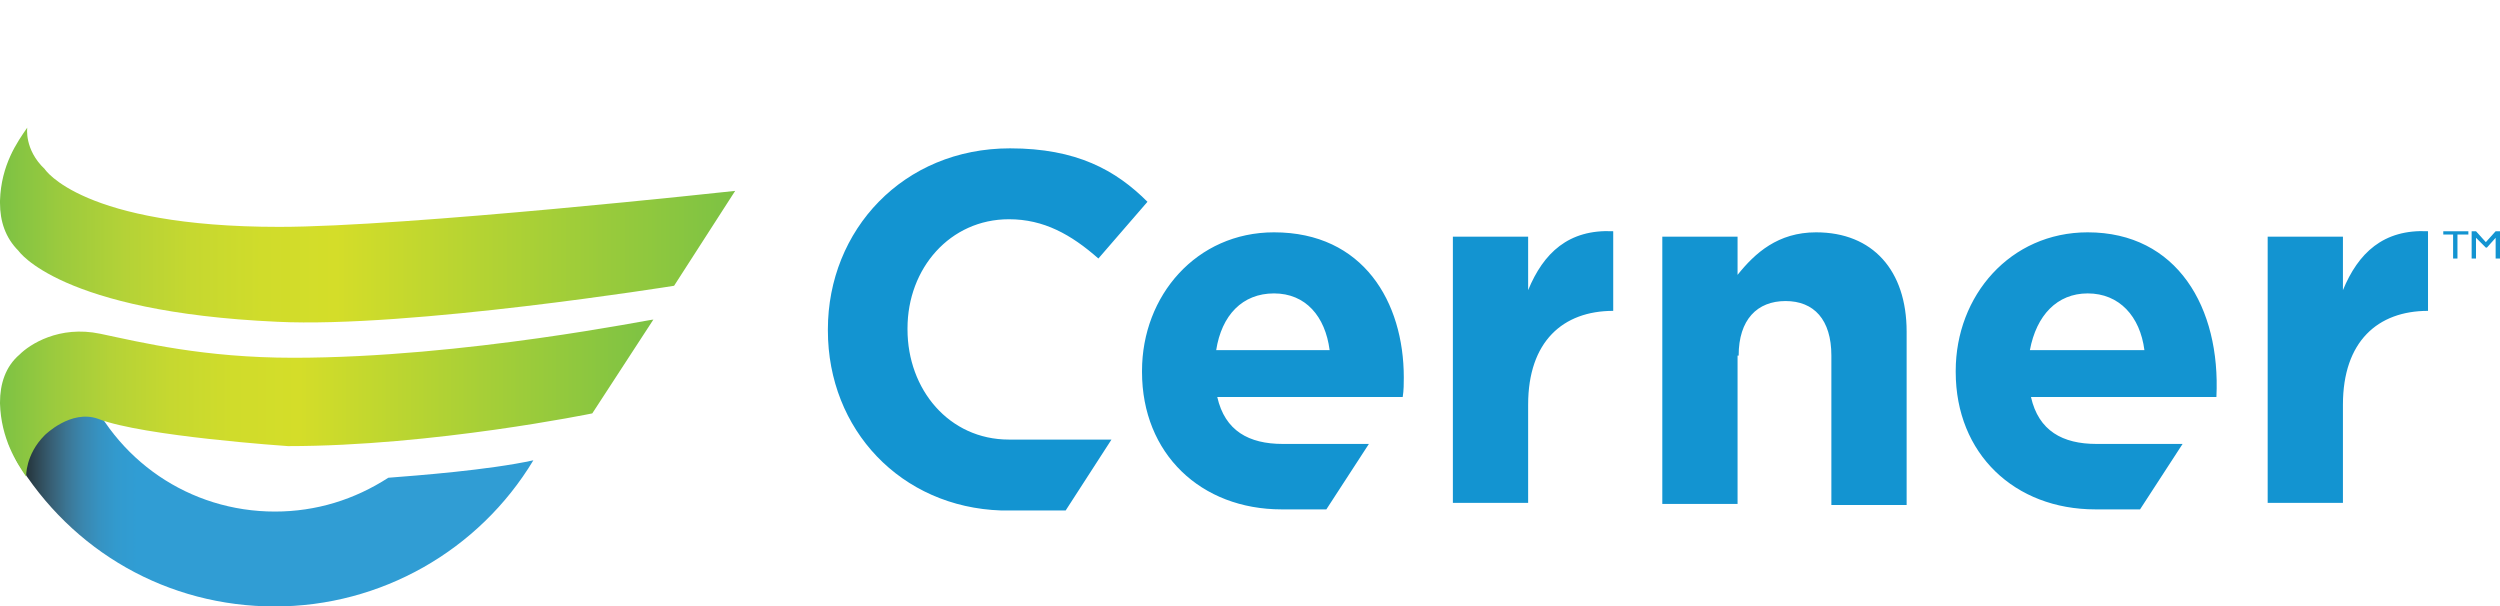
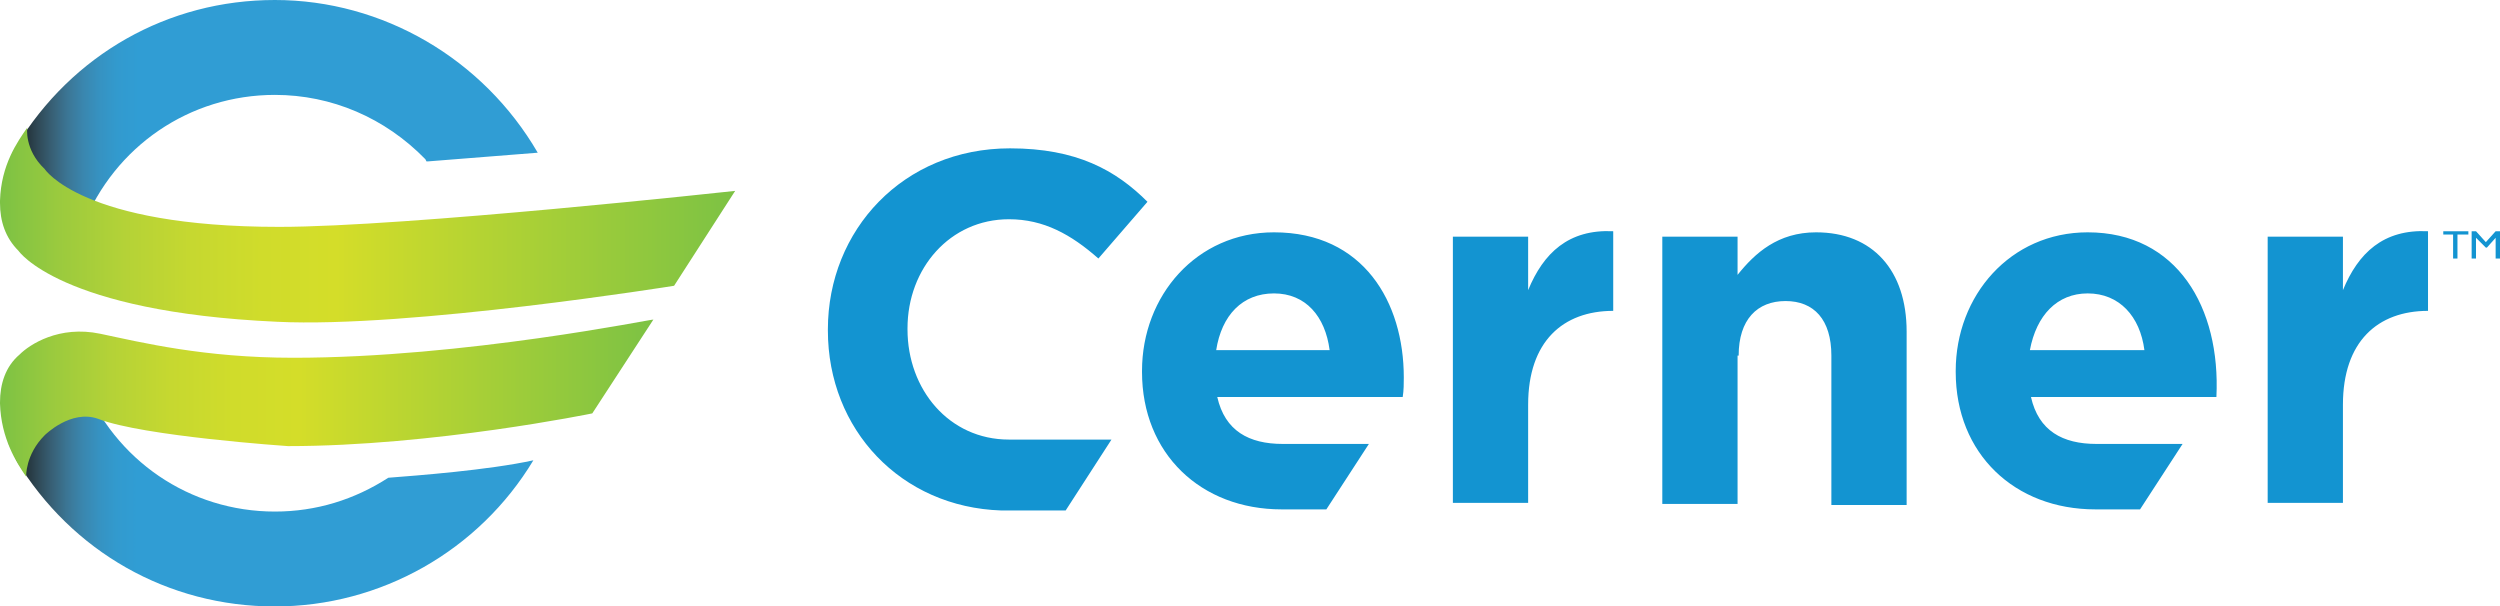
<svg xmlns="http://www.w3.org/2000/svg" viewBox="0 0 229.2 55.5">
-   <linearGradient id="cerner-a" gradientUnits="userSpaceOnUse" x1=".77" y1="10.641" x2="49.255" y2="10.641">
+   <linearGradient id="a" gradientUnits="userSpaceOnUse" x1=".77" y1="10.641" x2="49.255" y2="10.641">
    <stop offset="0" stop-color="#010101" />
    <stop offset=".004" stop-color="#080b0c" />
    <stop offset=".029" stop-color="#222f35" />
    <stop offset=".056" stop-color="#2f4956" />
    <stop offset=".084" stop-color="#386177" />
    <stop offset=".112" stop-color="#3b7695" />
    <stop offset=".141" stop-color="#3a86ae" />
    <stop offset=".172" stop-color="#3692c1" />
    <stop offset=".206" stop-color="#329ace" />
    <stop offset=".247" stop-color="#309dd4" />
  </linearGradient>
-   <path fill="url(#cerner-a)" d="M1.5 13.4c-.2.4-.5.8-.6 1.3l-.1.id.9 18l5.5 3.3.2-.6c2.9-7.3 9.8-12 17.6-12 5.2 0 10.1 2.1 13.8 5.9l.1.2h.1l10.1-.8c-5-8.6-14.2-14-24.1-14C15.4 0 6.6 5 1.5 13.4" />
+   <path fill="url(#a)" d="M1.5 13.4c-.2.4-.5.8-.6 1.3l-.1.2L1.9 18l5.5 3.3.2-.6c2.9-7.3 9.8-12 17.6-12 5.2 0 10.1 2.1 13.8 5.9l.1.2h.1l10.1-.8c-5-8.6-14.2-14-24.1-14C15.4 0 6.6 5 1.5 13.4" />
  <path fill="#1394D1" d="M116.8 26.9c2.9 0 4.7 2.1 5.1 5.2h-10.4c.5-3.2 2.4-5.2 5.3-5.2m8.7 13.8h-7.9c-3.1 0-5.3-1.2-6-4.3h17c.1-.6.1-1.3.1-1.8 0-6.9-3.7-13.3-11.9-13.3-7.1 0-12.1 5.8-12.1 12.7v.1c0 7.5 5.4 12.6 12.8 12.6h4.1l3.9-6zm7.7-19h6.9v4.9c1.4-3.4 3.7-5.6 7.8-5.4v7.3c-4.6 0-7.8 2.8-7.8 8.6v9h-6.9V21.7zm58.2 5.2c2.9 0 4.8 2.1 5.2 5.2h-10.5c.6-3.2 2.5-5.2 5.3-5.2m8.7 13.8h-7.9c-3.1 0-5.3-1.2-6-4.3h17c.4-8.2-3.6-15.1-11.8-15.1-7.1 0-12.1 5.8-12.1 12.7v.1c0 7.5 5.4 12.6 12.8 12.6h4.1l3.9-6zm7.8-19h6.9v4.9c1.4-3.4 3.7-5.6 7.8-5.4v7.3c-4.6 0-7.8 2.8-7.8 8.6v9h-6.9V21.7zm-48.5 10.9c0-3.3 1.7-5 4.3-5 2.6 0 4.2 1.7 4.2 5v13.7h6.9V30.4c0-5.6-3.1-9.1-8.3-9.1-3.5 0-5.6 1.9-7.2 3.9v-3.5h-6.9v24.5h6.9V32.6zm-57.5 7.7l-4.2 6.5h-5.9c-9.2-.3-15.9-7.4-15.9-16.5v-.1c0-9.1 6.9-16.6 16.7-16.6 6.1 0 9.7 2 12.6 4.9l-4.5 5.2c-2.5-2.2-5-3.6-8.2-3.6-5.4 0-9.3 4.5-9.3 10v.1c0 5.5 3.8 10.1 9.3 10.1" />
-   <linearGradient id="cerner-b" gradientUnits="userSpaceOnUse" x1=".77" y1="44.895" x2="48.907" y2="44.895">
+   <linearGradient id="b" gradientUnits="userSpaceOnUse" x1=".77" y1="44.895" x2="48.907" y2="44.895">
    <stop offset="0" stop-color="#010101" />
    <stop offset=".004" stop-color="#080b0c" />
    <stop offset=".029" stop-color="#222f35" />
    <stop offset=".056" stop-color="#2f4956" />
    <stop offset=".084" stop-color="#386177" />
    <stop offset=".112" stop-color="#3b7695" />
    <stop offset=".141" stop-color="#3a86ae" />
    <stop offset=".172" stop-color="#3692c1" />
    <stop offset=".206" stop-color="#329ace" />
    <stop offset=".247" stop-color="#309dd4" />
  </linearGradient>
-   <path fill="url(#cerner-b)" d="M1.9 37.5L.8 40.7l.1.2c.2.4.4.8.6 1.3 5.1 8.4 13.9 13.4 23.7 13.4 9.7 0 18.7-5.1 23.7-13.4-4.1.9-10.7 1.4-13.3 1.6-3.1 2-6.6 3.1-10.4 3.1-7.8 0-14.7-4.7-17.6-12l-.2-.6-5.5 3.2z" />
-   <linearGradient id="cerner-c" gradientUnits="userSpaceOnUse" y1="20.599" x2="67.469" y2="20.599">
+   <path fill="url(#b)" d="M1.9 37.5L.8 40.7l.1.2c.2.4.4.8.6 1.3 5.1 8.4 13.9 13.4 23.7 13.4 9.7 0 18.7-5.1 23.7-13.4-4.1.9-10.7 1.4-13.3 1.6-3.1 2-6.6 3.1-10.4 3.1-7.8 0-14.7-4.7-17.6-12l-.2-.6-5.5 3.2z" />
+   <linearGradient id="c" gradientUnits="userSpaceOnUse" y1="20.599" x2="67.469" y2="20.599">
    <stop offset="0" stop-color="#7cc244" />
    <stop offset=".079" stop-color="#9aca3e" />
    <stop offset=".169" stop-color="#b4d237" />
    <stop offset=".261" stop-color="#c6d830" />
    <stop offset=".356" stop-color="#d0dc2b" />
    <stop offset=".458" stop-color="#d4dd29" />
    <stop offset="1" stop-color="#7cc244" />
  </linearGradient>
-   <path fill="url(#cerner-c)" d="M0 18.4v.2c0 1.7.5 3.2 1.7 4.4 0 0 3.8 5.6 23.7 6.5 12.1.6 36.4-3.3 36.4-3.3l5.6-8.7s-30.2 3.3-41.8 3.3c-18.1 0-21.5-5.3-21.5-5.3-1.9-1.8-1.6-3.8-1.6-3.8C1.6 13 .1 15.1 0 18.4" />
-   <linearGradient id="cerner-d" gradientUnits="userSpaceOnUse" y1="36.487" x2="59.988" y2="36.487">
+   <path fill="url(#c)" d="M0 18.4v.2c0 1.7.5 3.2 1.7 4.4 0 0 3.8 5.6 23.7 6.5 12.1.6 36.4-3.3 36.4-3.3l5.6-8.7s-30.2 3.3-41.8 3.3c-18.1 0-21.5-5.3-21.5-5.3-1.9-1.8-1.6-3.8-1.6-3.8C1.6 13 .1 15.1 0 18.4" />
+   <linearGradient id="d" gradientUnits="userSpaceOnUse" y1="36.487" x2="59.988" y2="36.487">
    <stop offset="0" stop-color="#7cc244" />
    <stop offset=".079" stop-color="#9aca3e" />
    <stop offset=".169" stop-color="#b4d237" />
    <stop offset=".261" stop-color="#c6d830" />
    <stop offset=".356" stop-color="#d0dc2b" />
    <stop offset=".458" stop-color="#d4dd29" />
    <stop offset="1" stop-color="#7cc244" />
  </linearGradient>
-   <path fill="url(#cerner-d)" d="M26.9 32.8c-8.2 0-13.9-1.4-17.7-2.2-3.8-.8-6.5 1-7.4 1.9C.5 33.6 0 35.2 0 36.9v.1c.1 3.2 1.5 5.4 2.4 6.7 0 0-.1-2 1.7-3.8 0 0 2.4-2.4 4.9-1.5 4.1 1.6 17.4 2.5 17.4 2.5 13.3 0 27.9-3 27.9-3l5.6-8.6c.1-.1-17.3 3.5-33 3.5" />
+   <path fill="url(#d)" d="M26.9 32.8c-8.2 0-13.9-1.4-17.7-2.2-3.8-.8-6.5 1-7.4 1.9C.5 33.6 0 35.2 0 36.9v.1c.1 3.2 1.5 5.4 2.4 6.7 0 0-.1-2 1.7-3.8 0 0 2.4-2.4 4.9-1.5 4.1 1.6 17.4 2.5 17.4 2.5 13.3 0 27.9-3 27.9-3l5.6-8.6c.1-.1-17.3 3.5-33 3.5" />
  <path fill="#1394D1" d="M224 21.2h2.3v.3h-1v2.2h-.4v-2.2h-.9zm4.8 0h.4v2.5h-.4v-1.9l-.8.9h-.1l-.9-.9v1.9h-.4v-2.5h.4l.9 1z" />
</svg>
